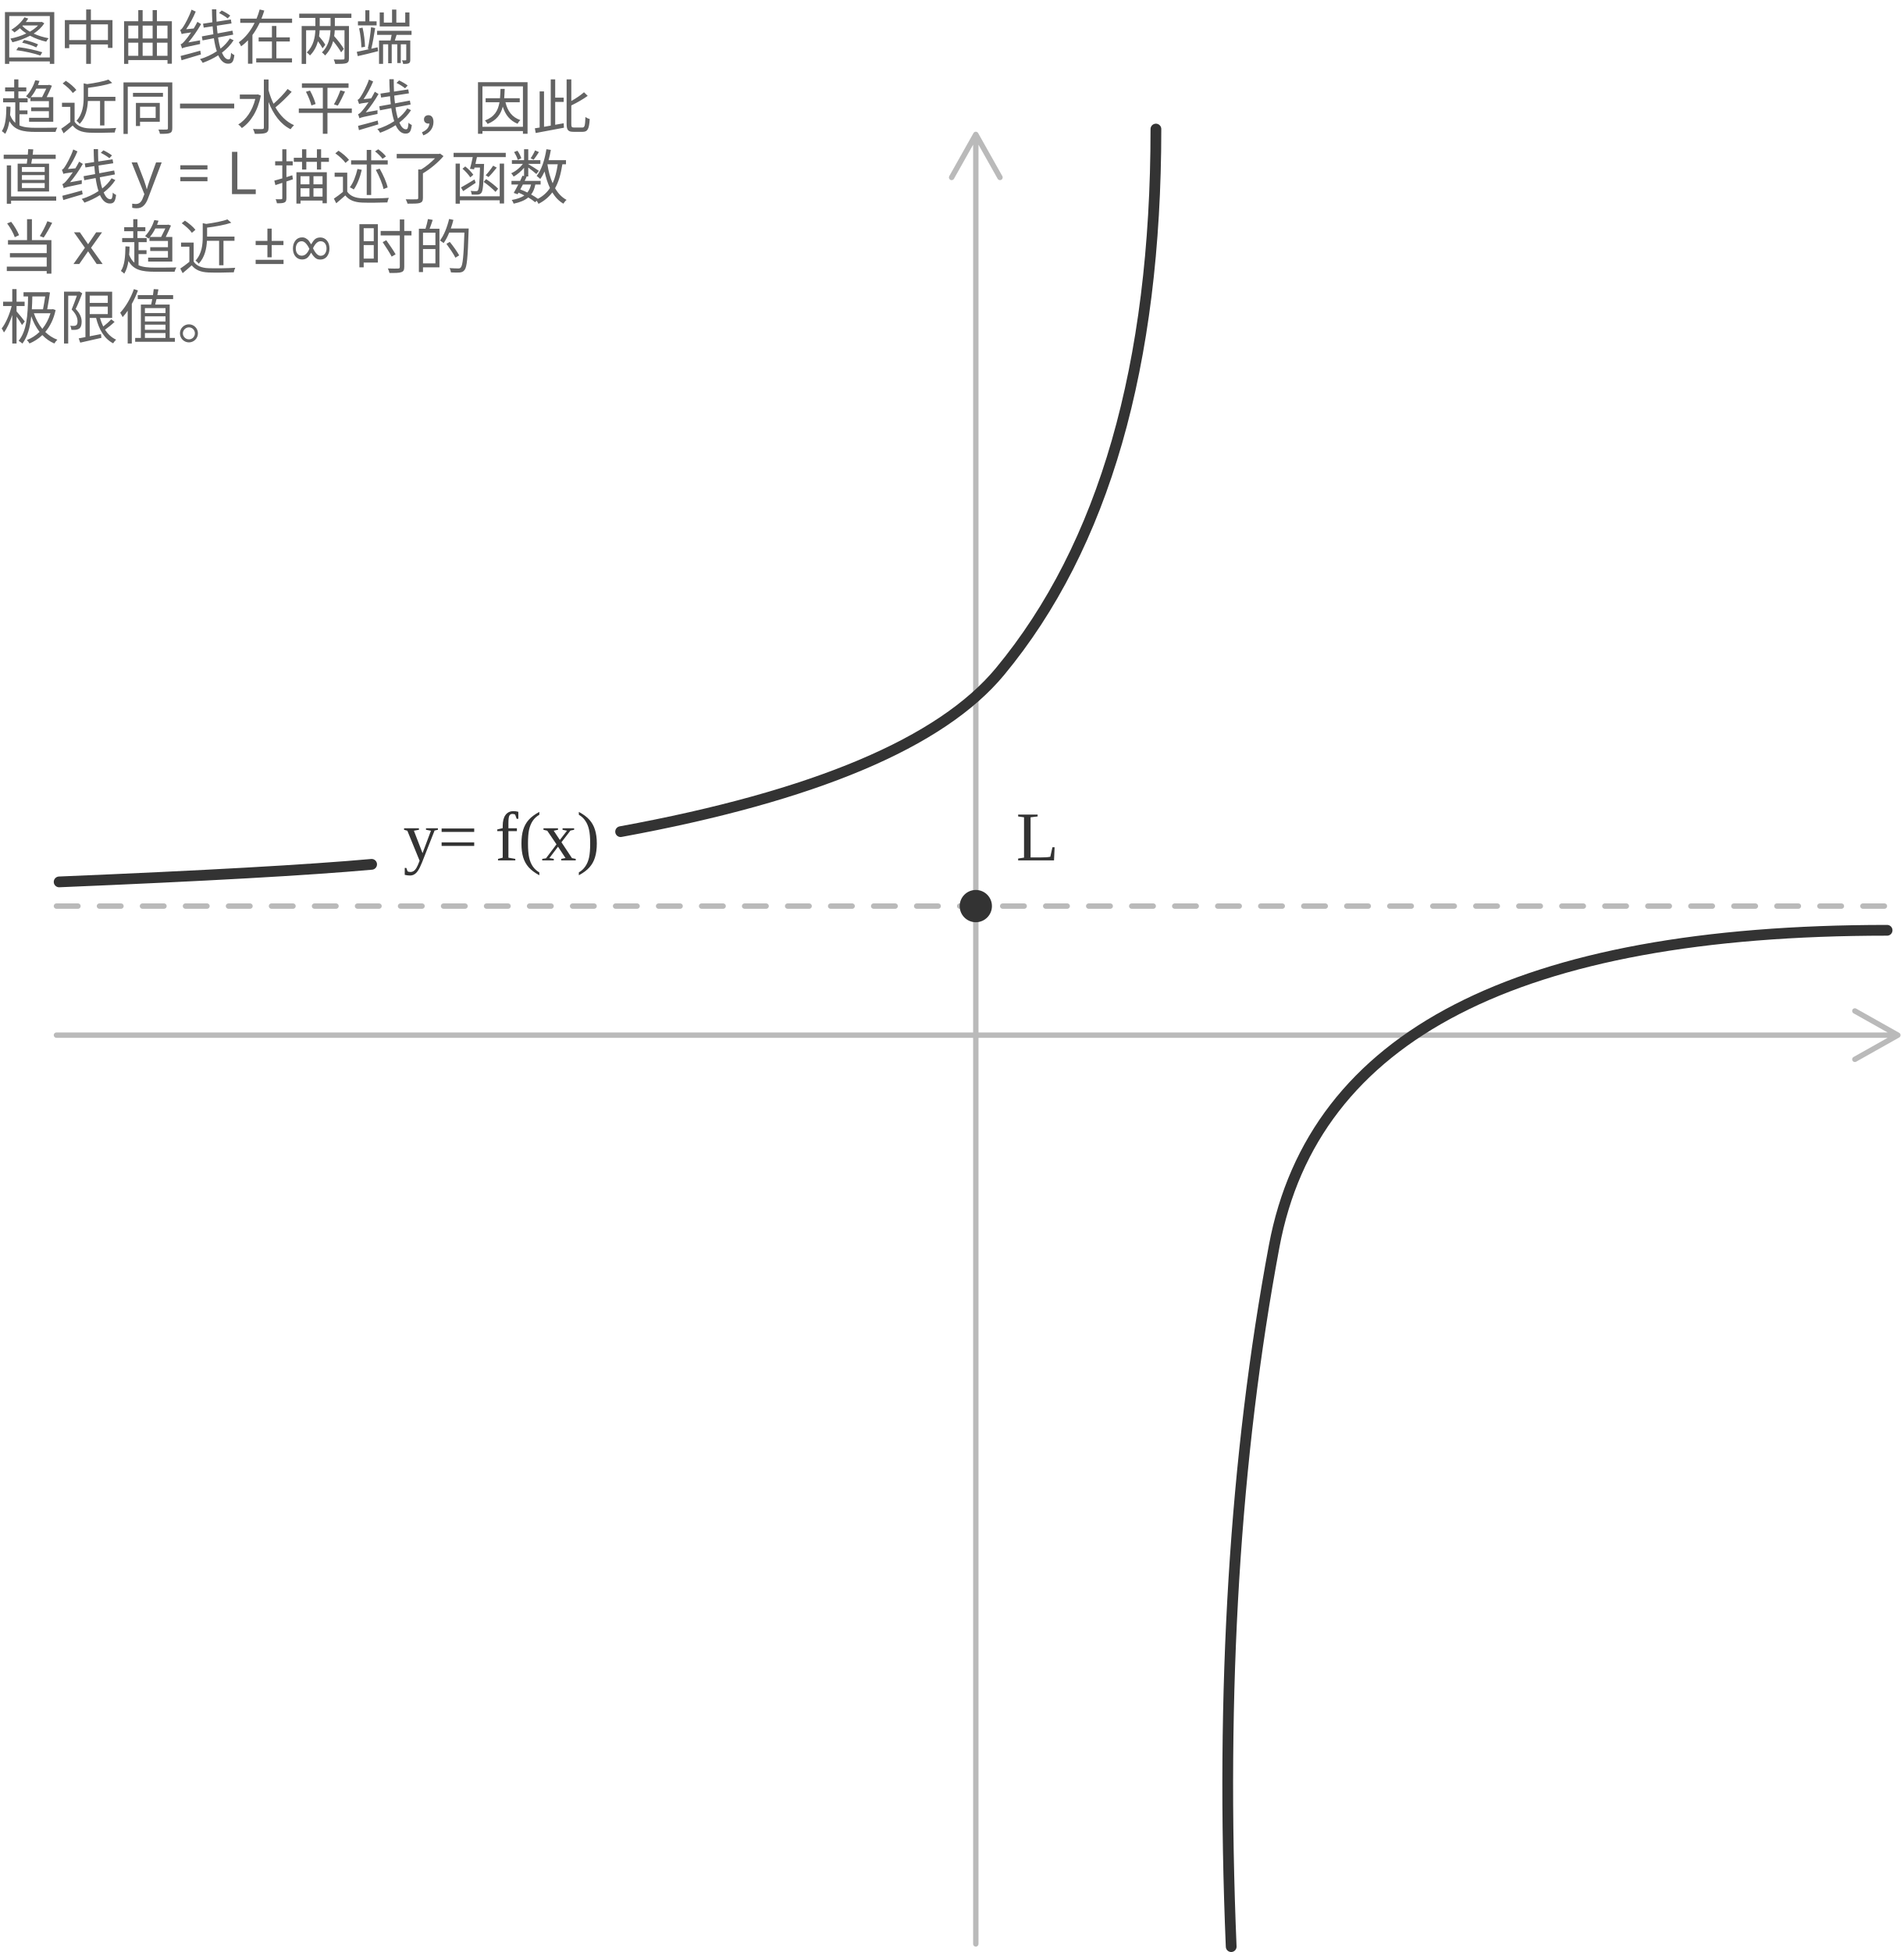
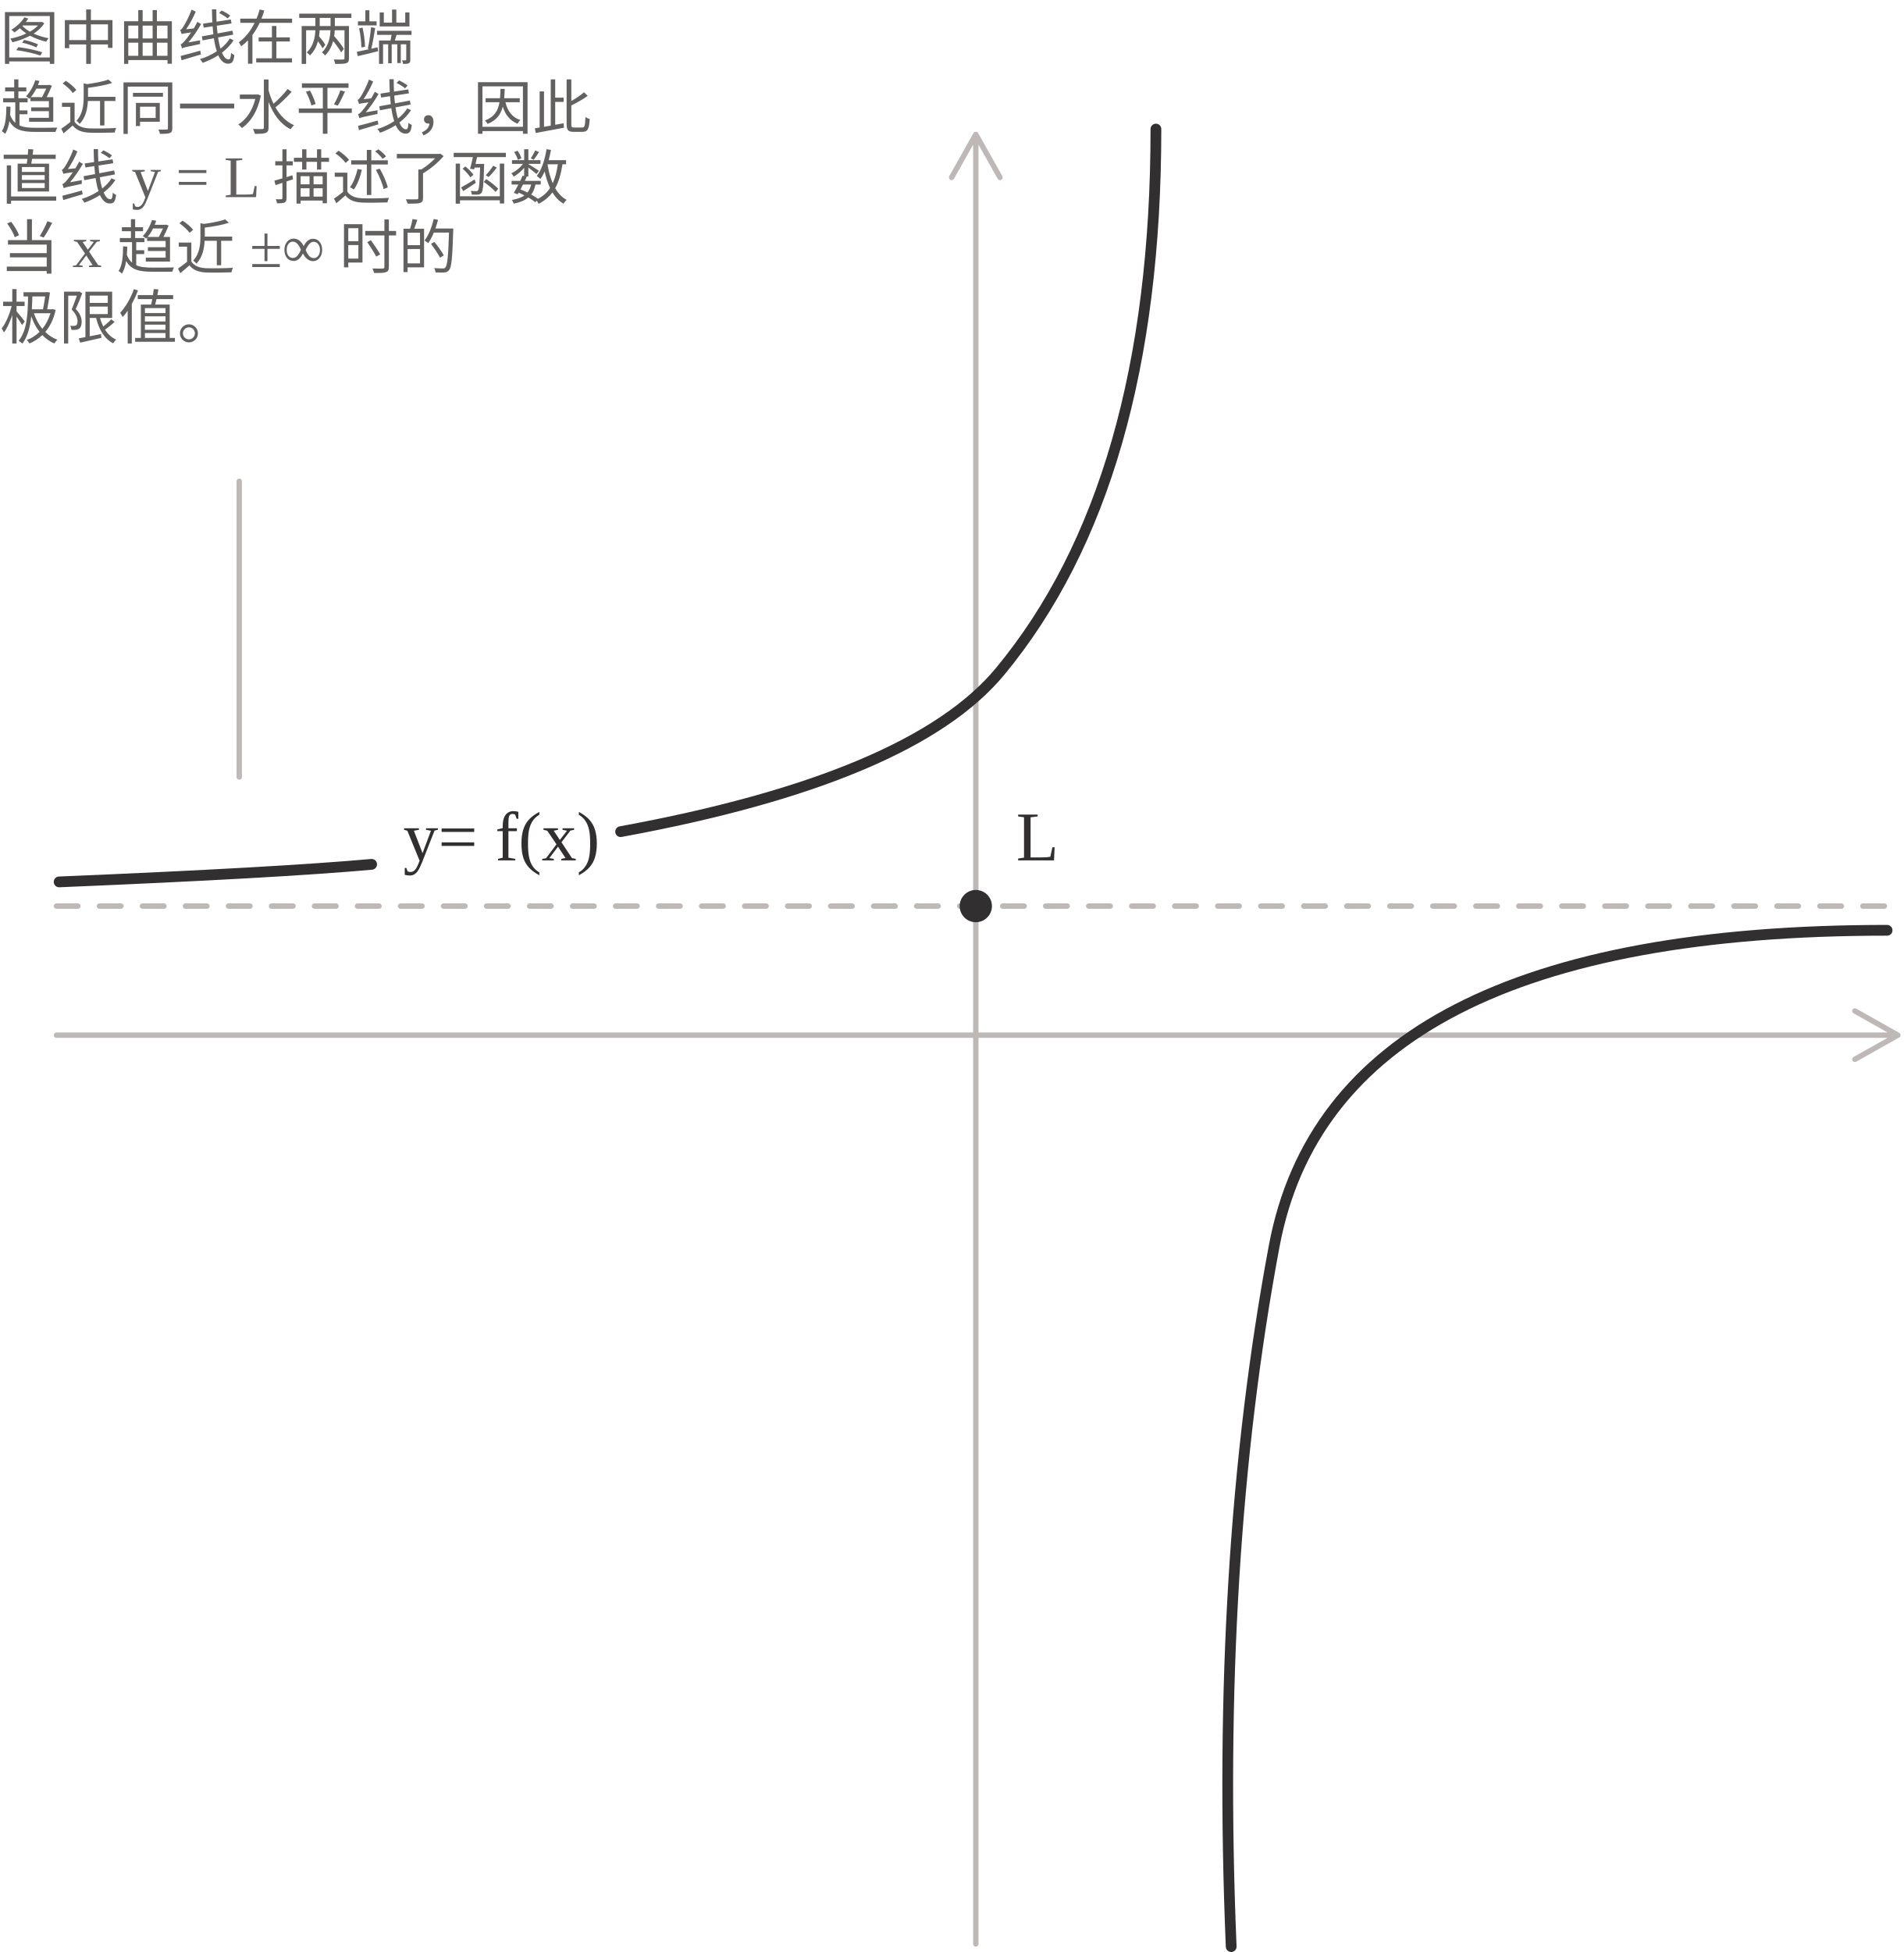
<svg xmlns="http://www.w3.org/2000/svg" width="354px" height="363px" viewBox="0 0 354 363" version="1.1">
  <g stroke="none" stroke-width="1" fill="none" fill-rule="evenodd">
    <g>
-       <path d="M181.882,24.677 L181.936,24.755 L186.436,32.755 C186.571,32.996 186.486,33.3 186.245,33.436 C186.031,33.556 185.767,33.502 185.615,33.32 L185.564,33.245 L182,26.908 L182,361.5 C182,361.776 181.776,362 181.5,362 C181.255,362 181.05,361.823 181.008,361.59 L181,361.5 L181,26.908 L177.436,33.245 C177.315,33.459 177.061,33.55 176.837,33.473 L176.755,33.436 C176.541,33.315 176.45,33.061 176.527,32.837 L176.564,32.755 L181.064,24.755 C181.239,24.443 181.665,24.417 181.882,24.677 Z" fill="#BABABA" fill-rule="nonzero" />
-       <text font-size="13" font-weight="normal" fill="#333333">
+       <path d="M181.882,24.677 L181.936,24.755 L186.436,32.755 C186.571,32.996 186.486,33.3 186.245,33.436 C186.031,33.556 185.767,33.502 185.615,33.32 L185.564,33.245 L182,26.908 L182,361.5 C182,361.776 181.776,362 181.5,362 C181.255,362 181.05,361.823 181.008,361.59 L181,361.5 L181,26.908 L177.436,33.245 C177.315,33.459 177.061,33.55 176.837,33.473 L176.755,33.436 C176.541,33.315 176.45,33.061 176.527,32.837 L176.564,32.755 L181.064,24.755 C181.239,24.443 181.665,24.417 181.882,24.677 Z" fill="#BEB8B7" fill-rule="nonzero" />
+       <text font-size="13" font-weight="normal" fill="#312F2F">
        <tspan x="189" y="160">L</tspan>
      </text>
-       <text font-family="Geist-Regular, Geist" font-size="11" font-weight="normal" line-spacing="13" fill="#636363">
+       <text font-size="11" font-weight="normal" line-spacing="13" fill="#636060">
        <tspan x="0" y="11">图中曲线在两端</tspan>
        <tspan x="0" y="24">趋近同一水平线，因此</tspan>
        <tspan x="0" y="37">直线 y = L 描述了函数</tspan>
        <tspan x="0" y="50">当 x 趋近 ±∞ 时的</tspan>
        <tspan x="0" y="63">极限值。</tspan>
        <tspan x="0" y="76"> </tspan>
      </text>
-       <text font-size="13" font-weight="normal" fill="#333333">
+       <text font-size="13" font-weight="normal" fill="#312F2F">
        <tspan x="75" y="160">y= f(x)</tspan>
      </text>
-       <path d="M11,164 C38.069,162.875 57.443,161.787 69.122,160.735" stroke="#333333" stroke-width="2" stroke-linecap="round" stroke-linejoin="round" />
-       <path d="M115.435,154.656 C151.51,148.045 175.031,138.12 186,124.882 C205.333,101.549 215,67.922 215,24" stroke="#333333" stroke-width="2" stroke-linecap="round" stroke-linejoin="round" />
-       <path d="M345.163,187.527 L345.245,187.564 L353.245,192.064 C353.557,192.239 353.583,192.665 353.323,192.882 L353.245,192.936 L345.245,197.436 C345.004,197.571 344.7,197.486 344.564,197.245 C344.444,197.031 344.498,196.767 344.68,196.615 L344.755,196.564 L351.091,193 L10.5,193 C10.224,193 10,192.776 10,192.5 C10,192.255 10.177,192.05 10.41,192.008 L10.5,192 L351.091,192 L344.755,188.436 C344.541,188.315 344.45,188.061 344.527,187.837 L344.564,187.755 C344.685,187.541 344.939,187.45 345.163,187.527 Z" fill="#BABABA" fill-rule="nonzero" />
-       <line x1="10.5" y1="168.5" x2="352.5" y2="168.5" stroke="#BABABA" stroke-linecap="round" stroke-linejoin="round" stroke-dasharray="4" />
-       <path d="M229,362 C227,314.291 229.667,270.864 237,231.718 C244.333,192.573 282.333,173 351,173" stroke="#333333" stroke-width="2" stroke-linecap="round" stroke-linejoin="round" />
-       <circle fill="#333333" cx="181.5" cy="168.5" r="3" />
+       <path d="M11,164 C38.069,162.875 57.443,161.787 69.122,160.735" stroke="#312F2F" stroke-width="2" stroke-linecap="round" stroke-linejoin="round" />
+       <path d="M115.435,154.656 C151.51,148.045 175.031,138.12 186,124.882 C205.333,101.549 215,67.922 215,24" stroke="#312F2F" stroke-width="2" stroke-linecap="round" stroke-linejoin="round" />
+       <path d="M345.163,187.527 L345.245,187.564 L353.245,192.064 C353.557,192.239 353.583,192.665 353.323,192.882 L353.245,192.936 L345.245,197.436 C345.004,197.571 344.7,197.486 344.564,197.245 C344.444,197.031 344.498,196.767 344.68,196.615 L344.755,196.564 L351.091,193 L10.5,193 C10.224,193 10,192.776 10,192.5 C10,192.255 10.177,192.05 10.41,192.008 L10.5,192 L351.091,192 L344.755,188.436 C344.541,188.315 344.45,188.061 344.527,187.837 L344.564,187.755 C344.685,187.541 344.939,187.45 345.163,187.527 Z" fill="#BEB8B7" fill-rule="nonzero" />
+       <line x1="10.5" y1="168.5" x2="352.5" y2="168.5" stroke="#BEB8B7" stroke-linecap="round" stroke-linejoin="round" stroke-dasharray="4" />
+       <path d="M229,362 C227,314.291 229.667,270.864 237,231.718 C244.333,192.573 282.333,173 351,173" stroke="#312F2F" stroke-width="2" stroke-linecap="round" stroke-linejoin="round" />
+       <circle fill="#312F2F" cx="181.5" cy="168.5" r="3" />
+       <line x1="44.5" y1="144.5" x2="44.5" y2="89.5" stroke="#BEB8B7" stroke-linecap="round" stroke-linejoin="round" />
    </g>
  </g>
</svg>
